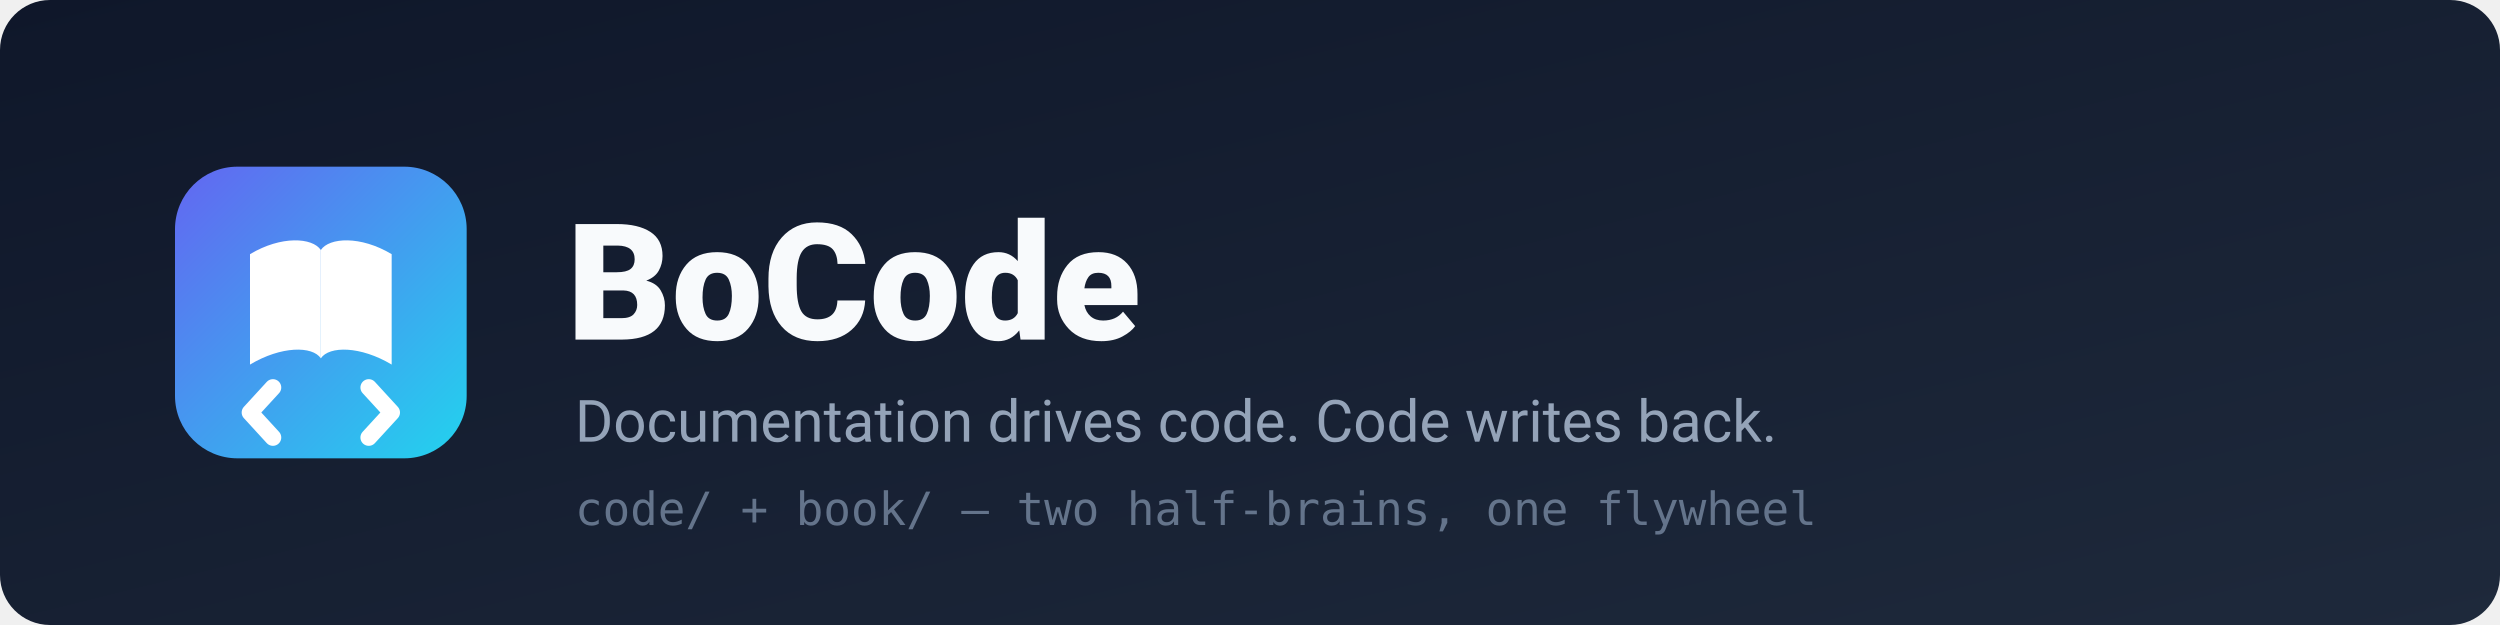
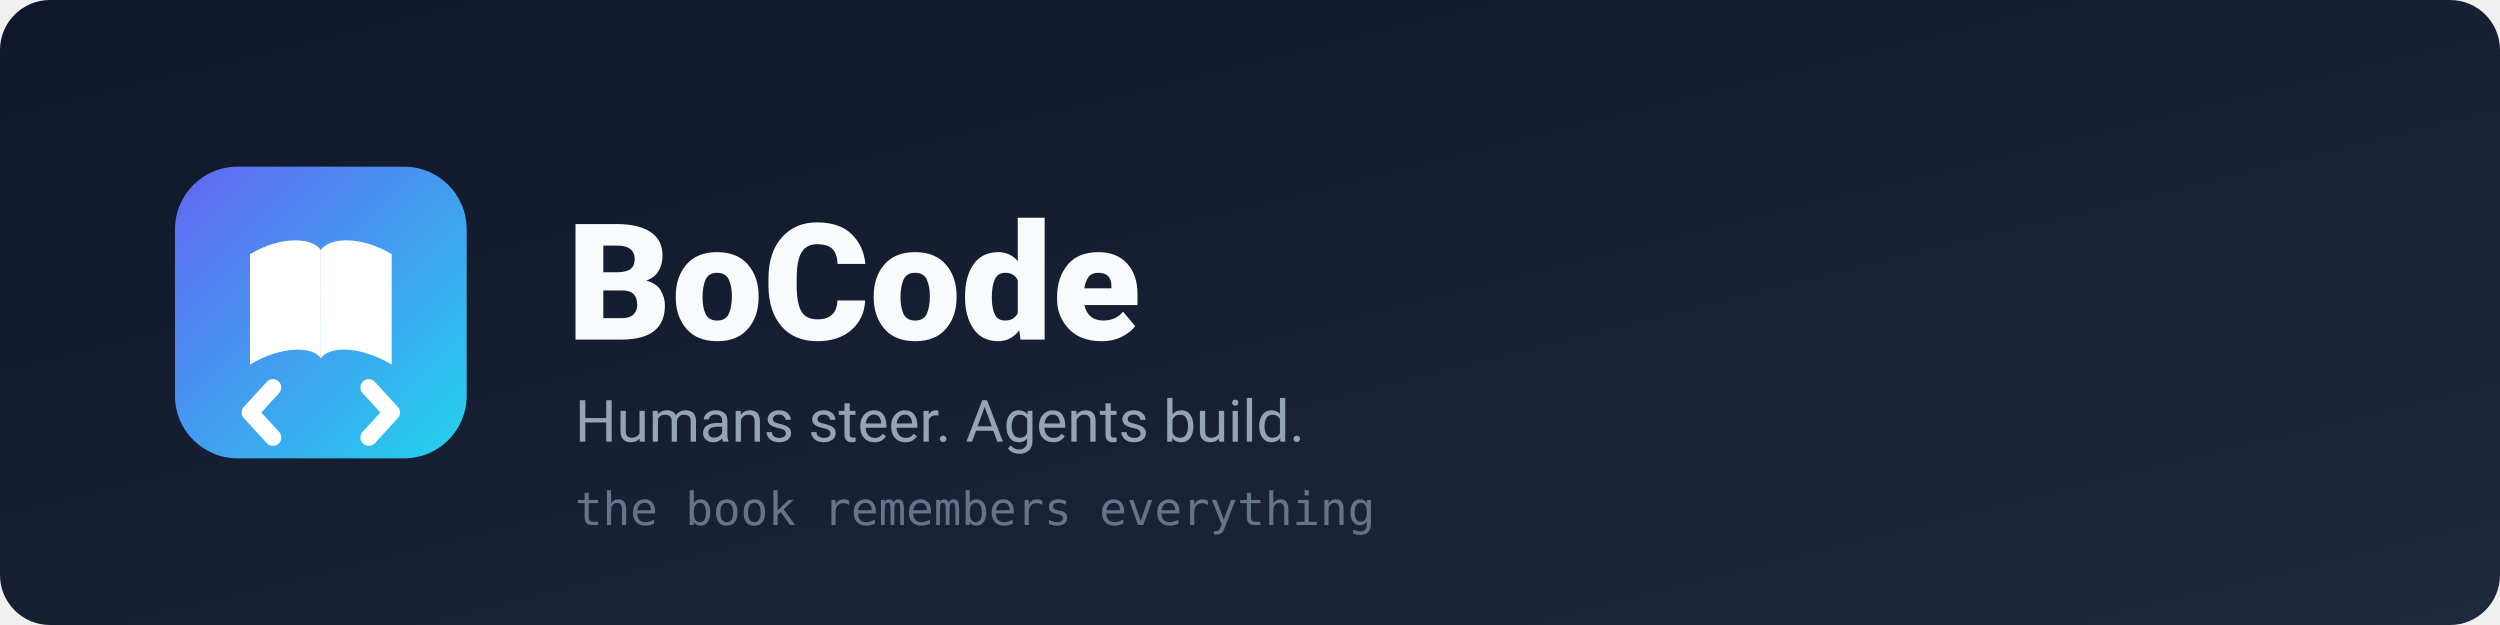
<svg xmlns="http://www.w3.org/2000/svg" width="1200" height="300" viewBox="0 0 1200 300" role="img" aria-label="BoCode — documentation drives code, code writes back">
  <defs>
    <linearGradient id="bg" x1="0" y1="0" x2="1" y2="1">
      <stop offset="0" stop-color="#0f172a" />
      <stop offset="1" stop-color="#1e293b" />
    </linearGradient>
    <linearGradient id="mark" x1="0" y1="0" x2="1" y2="1">
      <stop offset="0" stop-color="#6366f1" />
      <stop offset="1" stop-color="#22d3ee" />
    </linearGradient>
  </defs>
  <rect width="1200" height="300" rx="24" fill="url(#bg)" />
  <g transform="translate(84,80)">
    <rect width="140" height="140" rx="30" fill="url(#mark)" />
    <path d="M36 42 C51 33, 66 34, 70 40 L70 92 C66 86, 51 86, 36 95 Z" fill="#ffffff" />
    <path d="M104 42 C89 33, 74 34, 70 40 L70 92 C74 86, 89 86, 104 95 Z" fill="#ffffff" />
    <polyline points="47,106 36,118 47,130" fill="none" stroke="#ffffff" stroke-width="8" stroke-linecap="round" stroke-linejoin="round" />
    <polyline points="93,106 104,118 93,130" fill="none" stroke="#ffffff" stroke-width="8" stroke-linecap="round" stroke-linejoin="round" />
  </g>
  <text x="272" y="163" font-family="-apple-system, 'Segoe UI', Roboto, 'Helvetica Neue', Arial, sans-serif" font-size="78" font-weight="800" fill="#f8fafc">BoCode</text>
-   <text x="276" y="212" font-family="-apple-system, 'Segoe UI', Roboto, 'Helvetica Neue', Arial, sans-serif" font-size="28" fill="#94a3b8">Documentation drives code. Code writes back.</text>
-   <text x="276" y="252" font-family="ui-monospace, 'SF Mono', Menlo, Consolas, monospace" font-size="22" fill="#64748b">code/ + book/ — two half-brains, one flywheel</text>
+   <text x="276" y="212" font-family="-apple-system, 'Segoe UI', Roboto, 'Helvetica Neue', Arial, sans-serif" font-size="28" fill="#94a3b8">Humans steer. Agents build.</text>
+   <text x="276" y="252" font-family="ui-monospace, 'SF Mono', Menlo, Consolas, monospace" font-size="22" fill="#64748b">the book remembers everything</text>
</svg>
